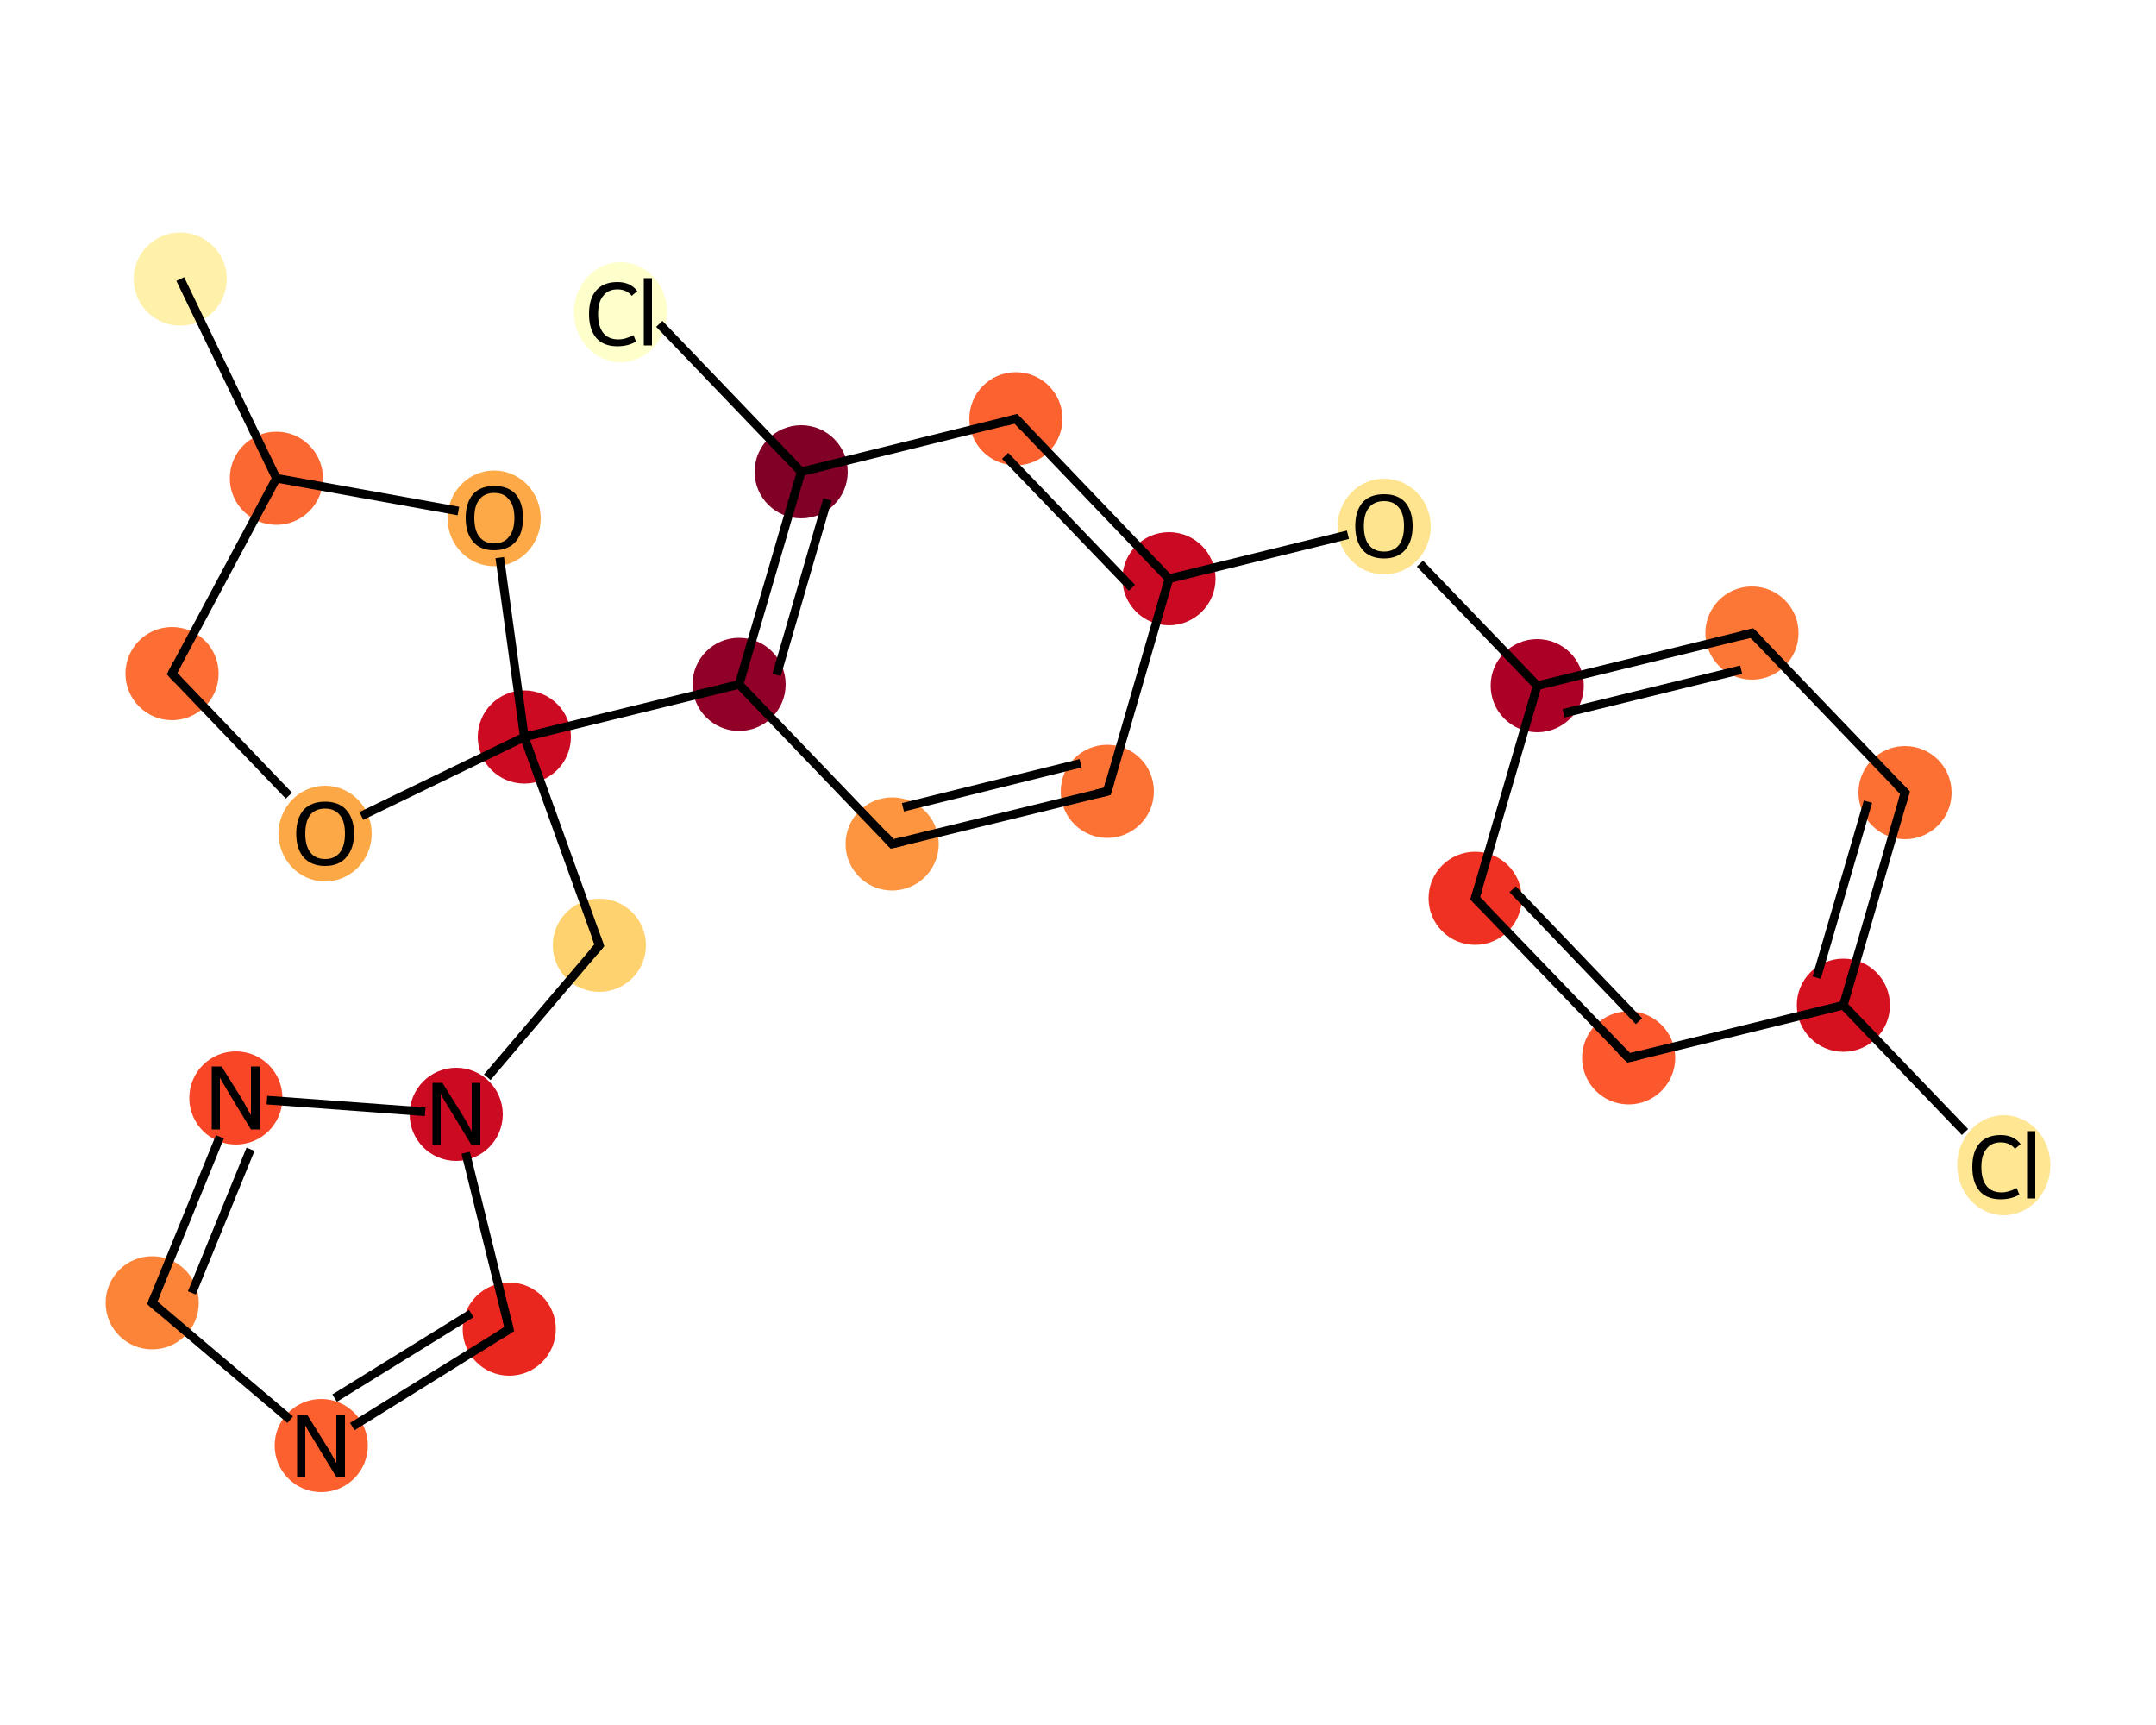
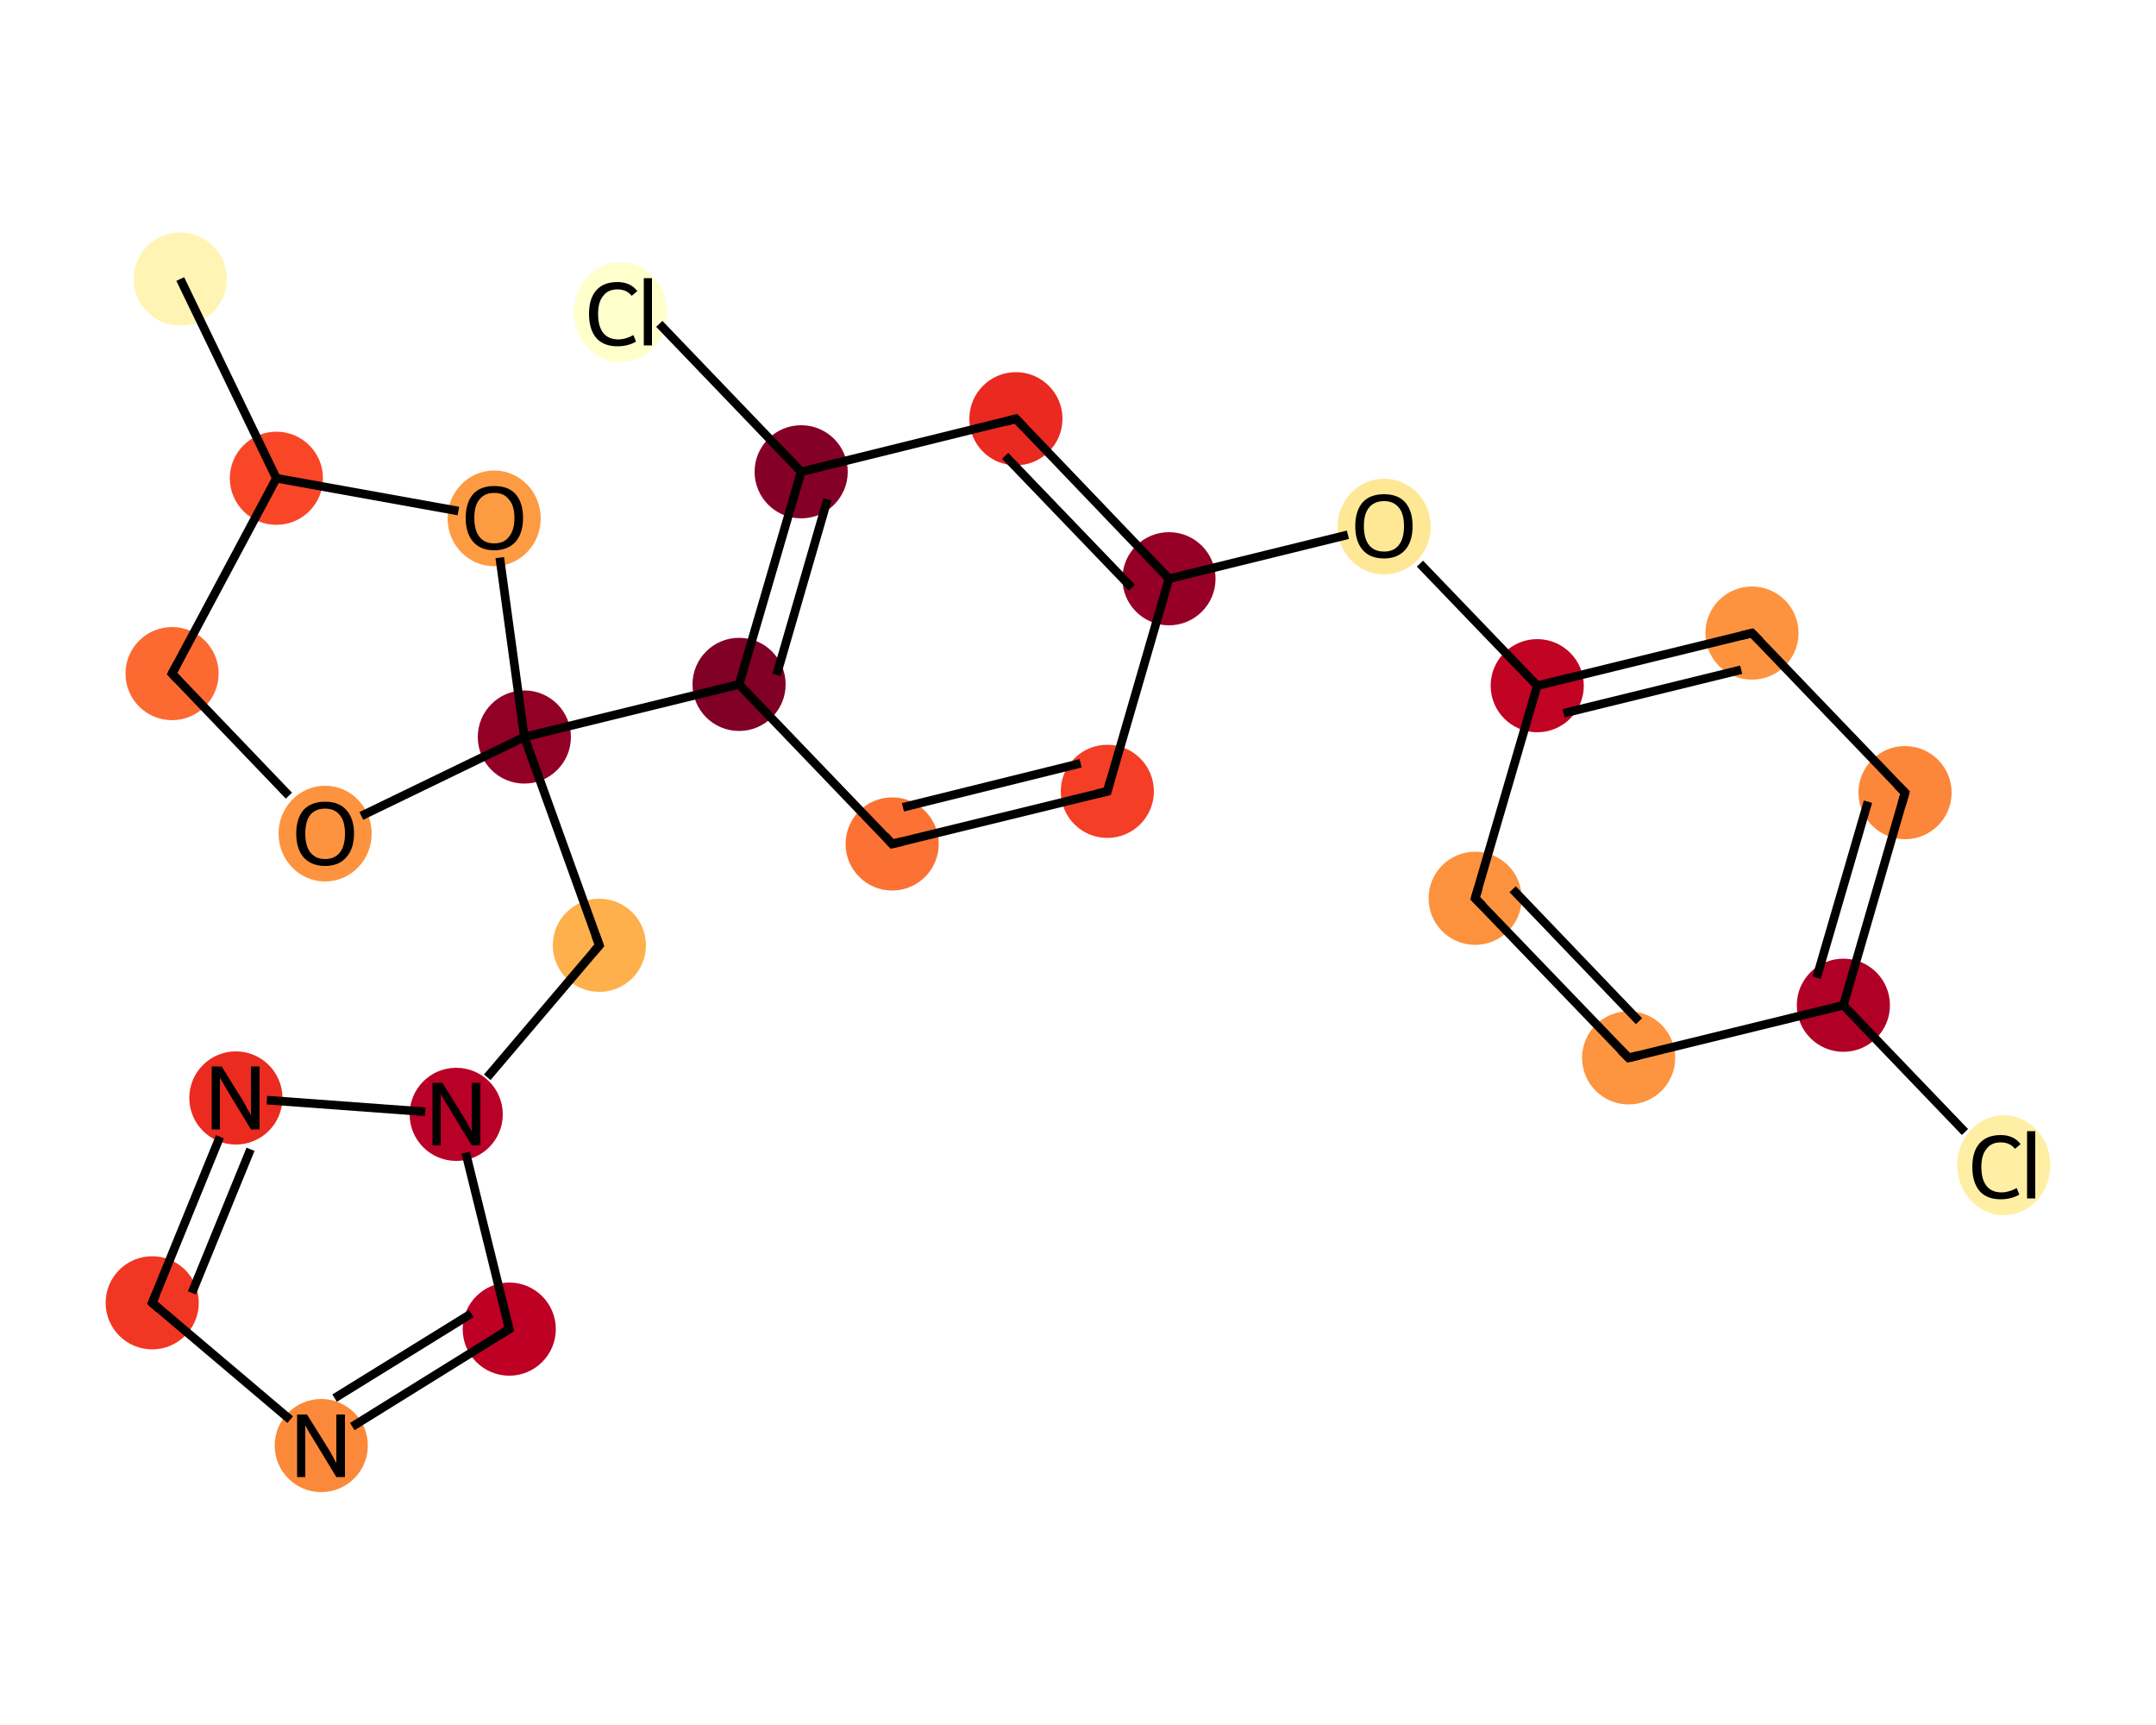
<svg xmlns="http://www.w3.org/2000/svg" version="1.1" baseProfile="full" xml:space="preserve" width="500px" height="400px" viewBox="0 0 500 400">
  <rect style="opacity:1.0;fill:#FFFFFF;stroke:none" width="500.0" height="400.0" x="0.0" y="0.0"> </rect>
-   <ellipse cx="41.8" cy="64.7" rx="10.3" ry="10.3" class="atom-0" style="fill:#FFF1AA;fill-rule:evenodd;stroke:#FFF1AA;stroke-width:1.0px;stroke-linecap:butt;stroke-linejoin:miter;stroke-opacity:1" />
-   <ellipse cx="64.1" cy="110.9" rx="10.3" ry="10.3" class="atom-1" style="fill:#FC6831;fill-rule:evenodd;stroke:#FC6831;stroke-width:1.0px;stroke-linecap:butt;stroke-linejoin:miter;stroke-opacity:1" />
-   <ellipse cx="39.9" cy="156.2" rx="10.3" ry="10.3" class="atom-2" style="fill:#FC6E33;fill-rule:evenodd;stroke:#FC6E33;stroke-width:1.0px;stroke-linecap:butt;stroke-linejoin:miter;stroke-opacity:1" />
-   <ellipse cx="75.4" cy="193.3" rx="10.3" ry="10.6" class="atom-3" style="fill:#FDA847;fill-rule:evenodd;stroke:#FDA847;stroke-width:1.0px;stroke-linecap:butt;stroke-linejoin:miter;stroke-opacity:1" />
-   <ellipse cx="121.6" cy="170.9" rx="10.3" ry="10.3" class="atom-4" style="fill:#CC0A21;fill-rule:evenodd;stroke:#CC0A21;stroke-width:1.0px;stroke-linecap:butt;stroke-linejoin:miter;stroke-opacity:1" />
-   <ellipse cx="139.0" cy="219.2" rx="10.3" ry="10.3" class="atom-5" style="fill:#FED26F;fill-rule:evenodd;stroke:#FED26F;stroke-width:1.0px;stroke-linecap:butt;stroke-linejoin:miter;stroke-opacity:1" />
-   <ellipse cx="105.8" cy="258.4" rx="10.3" ry="10.3" class="atom-6" style="fill:#CC0A21;fill-rule:evenodd;stroke:#CC0A21;stroke-width:1.0px;stroke-linecap:butt;stroke-linejoin:miter;stroke-opacity:1" />
-   <ellipse cx="118.1" cy="308.2" rx="10.3" ry="10.3" class="atom-7" style="fill:#E9271F;fill-rule:evenodd;stroke:#E9271F;stroke-width:1.0px;stroke-linecap:butt;stroke-linejoin:miter;stroke-opacity:1" />
-   <ellipse cx="74.5" cy="335.2" rx="10.3" ry="10.3" class="atom-8" style="fill:#FC602F;fill-rule:evenodd;stroke:#FC602F;stroke-width:1.0px;stroke-linecap:butt;stroke-linejoin:miter;stroke-opacity:1" />
-   <ellipse cx="35.3" cy="302.1" rx="10.3" ry="10.3" class="atom-9" style="fill:#FC8439;fill-rule:evenodd;stroke:#FC8439;stroke-width:1.0px;stroke-linecap:butt;stroke-linejoin:miter;stroke-opacity:1" />
-   <ellipse cx="54.7" cy="254.6" rx="10.3" ry="10.3" class="atom-10" style="fill:#F84627;fill-rule:evenodd;stroke:#F84627;stroke-width:1.0px;stroke-linecap:butt;stroke-linejoin:miter;stroke-opacity:1" />
-   <ellipse cx="171.4" cy="158.7" rx="10.3" ry="10.3" class="atom-11" style="fill:#910026;fill-rule:evenodd;stroke:#910026;stroke-width:1.0px;stroke-linecap:butt;stroke-linejoin:miter;stroke-opacity:1" />
-   <ellipse cx="206.9" cy="195.7" rx="10.3" ry="10.3" class="atom-12" style="fill:#FD943F;fill-rule:evenodd;stroke:#FD943F;stroke-width:1.0px;stroke-linecap:butt;stroke-linejoin:miter;stroke-opacity:1" />
-   <ellipse cx="256.8" cy="183.5" rx="10.3" ry="10.3" class="atom-13" style="fill:#FC7234;fill-rule:evenodd;stroke:#FC7234;stroke-width:1.0px;stroke-linecap:butt;stroke-linejoin:miter;stroke-opacity:1" />
-   <ellipse cx="271.1" cy="134.2" rx="10.3" ry="10.3" class="atom-14" style="fill:#CA0922;fill-rule:evenodd;stroke:#CA0922;stroke-width:1.0px;stroke-linecap:butt;stroke-linejoin:miter;stroke-opacity:1" />
-   <ellipse cx="321.0" cy="122.1" rx="10.3" ry="10.6" class="atom-15" style="fill:#FEE48E;fill-rule:evenodd;stroke:#FEE48E;stroke-width:1.0px;stroke-linecap:butt;stroke-linejoin:miter;stroke-opacity:1" />
-   <ellipse cx="356.5" cy="159.0" rx="10.3" ry="10.3" class="atom-16" style="fill:#AC0026;fill-rule:evenodd;stroke:#AC0026;stroke-width:1.0px;stroke-linecap:butt;stroke-linejoin:miter;stroke-opacity:1" />
-   <ellipse cx="342.1" cy="208.3" rx="10.3" ry="10.3" class="atom-17" style="fill:#EE3122;fill-rule:evenodd;stroke:#EE3122;stroke-width:1.0px;stroke-linecap:butt;stroke-linejoin:miter;stroke-opacity:1" />
-   <ellipse cx="377.7" cy="245.3" rx="10.3" ry="10.3" class="atom-18" style="fill:#FC582D;fill-rule:evenodd;stroke:#FC582D;stroke-width:1.0px;stroke-linecap:butt;stroke-linejoin:miter;stroke-opacity:1" />
-   <ellipse cx="427.5" cy="233.1" rx="10.3" ry="10.3" class="atom-19" style="fill:#D6111F;fill-rule:evenodd;stroke:#D6111F;stroke-width:1.0px;stroke-linecap:butt;stroke-linejoin:miter;stroke-opacity:1" />
-   <ellipse cx="464.7" cy="270.2" rx="10.3" ry="11.1" class="atom-20" style="fill:#FEE692;fill-rule:evenodd;stroke:#FEE692;stroke-width:1.0px;stroke-linecap:butt;stroke-linejoin:miter;stroke-opacity:1" />
-   <ellipse cx="441.8" cy="183.8" rx="10.3" ry="10.3" class="atom-21" style="fill:#FC7033;fill-rule:evenodd;stroke:#FC7033;stroke-width:1.0px;stroke-linecap:butt;stroke-linejoin:miter;stroke-opacity:1" />
-   <ellipse cx="406.3" cy="146.8" rx="10.3" ry="10.3" class="atom-22" style="fill:#FC7635;fill-rule:evenodd;stroke:#FC7635;stroke-width:1.0px;stroke-linecap:butt;stroke-linejoin:miter;stroke-opacity:1" />
-   <ellipse cx="235.6" cy="97.1" rx="10.3" ry="10.3" class="atom-23" style="fill:#FC622F;fill-rule:evenodd;stroke:#FC622F;stroke-width:1.0px;stroke-linecap:butt;stroke-linejoin:miter;stroke-opacity:1" />
-   <ellipse cx="185.8" cy="109.4" rx="10.3" ry="10.3" class="atom-24" style="fill:#800026;fill-rule:evenodd;stroke:#800026;stroke-width:1.0px;stroke-linecap:butt;stroke-linejoin:miter;stroke-opacity:1" />
+   <ellipse cx="41.8" cy="64.7" rx="10.3" ry="10.3" class="atom-0" style="fill:#FFF4B3;fill-rule:evenodd;stroke:#FFF4B3;stroke-width:1.0px;stroke-linecap:butt;stroke-linejoin:miter;stroke-opacity:1" />
+   <ellipse cx="64.1" cy="110.9" rx="10.3" ry="10.3" class="atom-1" style="fill:#F84627;fill-rule:evenodd;stroke:#F84627;stroke-width:1.0px;stroke-linecap:butt;stroke-linejoin:miter;stroke-opacity:1" />
+   <ellipse cx="39.9" cy="156.2" rx="10.3" ry="10.3" class="atom-2" style="fill:#FC6A32;fill-rule:evenodd;stroke:#FC6A32;stroke-width:1.0px;stroke-linecap:butt;stroke-linejoin:miter;stroke-opacity:1" />
+   <ellipse cx="75.4" cy="193.3" rx="10.3" ry="10.6" class="atom-3" style="fill:#FD933E;fill-rule:evenodd;stroke:#FD933E;stroke-width:1.0px;stroke-linecap:butt;stroke-linejoin:miter;stroke-opacity:1" />
+   <ellipse cx="121.6" cy="170.9" rx="10.3" ry="10.3" class="atom-4" style="fill:#930026;fill-rule:evenodd;stroke:#930026;stroke-width:1.0px;stroke-linecap:butt;stroke-linejoin:miter;stroke-opacity:1" />
+   <ellipse cx="139.0" cy="219.2" rx="10.3" ry="10.3" class="atom-5" style="fill:#FDB04B;fill-rule:evenodd;stroke:#FDB04B;stroke-width:1.0px;stroke-linecap:butt;stroke-linejoin:miter;stroke-opacity:1" />
+   <ellipse cx="105.8" cy="258.4" rx="10.3" ry="10.3" class="atom-6" style="fill:#B90026;fill-rule:evenodd;stroke:#B90026;stroke-width:1.0px;stroke-linecap:butt;stroke-linejoin:miter;stroke-opacity:1" />
+   <ellipse cx="118.1" cy="308.2" rx="10.3" ry="10.3" class="atom-7" style="fill:#BE0025;fill-rule:evenodd;stroke:#BE0025;stroke-width:1.0px;stroke-linecap:butt;stroke-linejoin:miter;stroke-opacity:1" />
+   <ellipse cx="74.5" cy="335.2" rx="10.3" ry="10.3" class="atom-8" style="fill:#FC883A;fill-rule:evenodd;stroke:#FC883A;stroke-width:1.0px;stroke-linecap:butt;stroke-linejoin:miter;stroke-opacity:1" />
+   <ellipse cx="35.3" cy="302.1" rx="10.3" ry="10.3" class="atom-9" style="fill:#F13724;fill-rule:evenodd;stroke:#F13724;stroke-width:1.0px;stroke-linecap:butt;stroke-linejoin:miter;stroke-opacity:1" />
+   <ellipse cx="54.7" cy="254.6" rx="10.3" ry="10.3" class="atom-10" style="fill:#EB2A20;fill-rule:evenodd;stroke:#EB2A20;stroke-width:1.0px;stroke-linecap:butt;stroke-linejoin:miter;stroke-opacity:1" />
+   <ellipse cx="171.4" cy="158.7" rx="10.3" ry="10.3" class="atom-11" style="fill:#800026;fill-rule:evenodd;stroke:#800026;stroke-width:1.0px;stroke-linecap:butt;stroke-linejoin:miter;stroke-opacity:1" />
+   <ellipse cx="206.9" cy="195.7" rx="10.3" ry="10.3" class="atom-12" style="fill:#FC7234;fill-rule:evenodd;stroke:#FC7234;stroke-width:1.0px;stroke-linecap:butt;stroke-linejoin:miter;stroke-opacity:1" />
+   <ellipse cx="256.8" cy="183.5" rx="10.3" ry="10.3" class="atom-13" style="fill:#F43E25;fill-rule:evenodd;stroke:#F43E25;stroke-width:1.0px;stroke-linecap:butt;stroke-linejoin:miter;stroke-opacity:1" />
+   <ellipse cx="271.1" cy="134.2" rx="10.3" ry="10.3" class="atom-14" style="fill:#960026;fill-rule:evenodd;stroke:#960026;stroke-width:1.0px;stroke-linecap:butt;stroke-linejoin:miter;stroke-opacity:1" />
+   <ellipse cx="321.0" cy="122.1" rx="10.3" ry="10.6" class="atom-15" style="fill:#FEE896;fill-rule:evenodd;stroke:#FEE896;stroke-width:1.0px;stroke-linecap:butt;stroke-linejoin:miter;stroke-opacity:1" />
+   <ellipse cx="356.5" cy="159.0" rx="10.3" ry="10.3" class="atom-16" style="fill:#C10324;fill-rule:evenodd;stroke:#C10324;stroke-width:1.0px;stroke-linecap:butt;stroke-linejoin:miter;stroke-opacity:1" />
+   <ellipse cx="342.1" cy="208.3" rx="10.3" ry="10.3" class="atom-17" style="fill:#FD923E;fill-rule:evenodd;stroke:#FD923E;stroke-width:1.0px;stroke-linecap:butt;stroke-linejoin:miter;stroke-opacity:1" />
+   <ellipse cx="377.7" cy="245.3" rx="10.3" ry="10.3" class="atom-18" style="fill:#FD943F;fill-rule:evenodd;stroke:#FD943F;stroke-width:1.0px;stroke-linecap:butt;stroke-linejoin:miter;stroke-opacity:1" />
+   <ellipse cx="427.5" cy="233.1" rx="10.3" ry="10.3" class="atom-19" style="fill:#B10026;fill-rule:evenodd;stroke:#B10026;stroke-width:1.0px;stroke-linecap:butt;stroke-linejoin:miter;stroke-opacity:1" />
+   <ellipse cx="464.7" cy="270.2" rx="10.3" ry="11.1" class="atom-20" style="fill:#FFEFA5;fill-rule:evenodd;stroke:#FFEFA5;stroke-width:1.0px;stroke-linecap:butt;stroke-linejoin:miter;stroke-opacity:1" />
+   <ellipse cx="441.8" cy="183.8" rx="10.3" ry="10.3" class="atom-21" style="fill:#FC863A;fill-rule:evenodd;stroke:#FC863A;stroke-width:1.0px;stroke-linecap:butt;stroke-linejoin:miter;stroke-opacity:1" />
+   <ellipse cx="406.3" cy="146.8" rx="10.3" ry="10.3" class="atom-22" style="fill:#FD933E;fill-rule:evenodd;stroke:#FD933E;stroke-width:1.0px;stroke-linecap:butt;stroke-linejoin:miter;stroke-opacity:1" />
+   <ellipse cx="235.6" cy="97.1" rx="10.3" ry="10.3" class="atom-23" style="fill:#EA2920;fill-rule:evenodd;stroke:#EA2920;stroke-width:1.0px;stroke-linecap:butt;stroke-linejoin:miter;stroke-opacity:1" />
+   <ellipse cx="185.8" cy="109.4" rx="10.3" ry="10.3" class="atom-24" style="fill:#850026;fill-rule:evenodd;stroke:#850026;stroke-width:1.0px;stroke-linecap:butt;stroke-linejoin:miter;stroke-opacity:1" />
  <ellipse cx="143.9" cy="72.4" rx="10.3" ry="11.1" class="atom-25" style="fill:#FFFFCC;fill-rule:evenodd;stroke:#FFFFCC;stroke-width:1.0px;stroke-linecap:butt;stroke-linejoin:miter;stroke-opacity:1" />
-   <ellipse cx="114.6" cy="120.2" rx="10.3" ry="10.6" class="atom-26" style="fill:#FDA948;fill-rule:evenodd;stroke:#FDA948;stroke-width:1.0px;stroke-linecap:butt;stroke-linejoin:miter;stroke-opacity:1" />
+   <ellipse cx="114.6" cy="120.2" rx="10.3" ry="10.6" class="atom-26" style="fill:#FD9B42;fill-rule:evenodd;stroke:#FD9B42;stroke-width:1.0px;stroke-linecap:butt;stroke-linejoin:miter;stroke-opacity:1" />
  <path class="bond-0 atom-0 atom-1" d="M 41.8,64.7 L 64.1,110.9" style="fill:none;fill-rule:evenodd;stroke:#000000;stroke-width:2.0px;stroke-linecap:butt;stroke-linejoin:miter;stroke-opacity:1" />
  <path class="bond-1 atom-1 atom-2" d="M 64.1,110.9 L 39.9,156.2" style="fill:none;fill-rule:evenodd;stroke:#000000;stroke-width:2.0px;stroke-linecap:butt;stroke-linejoin:miter;stroke-opacity:1" />
  <path class="bond-2 atom-2 atom-3" d="M 39.9,156.2 L 67.0,184.5" style="fill:none;fill-rule:evenodd;stroke:#000000;stroke-width:2.0px;stroke-linecap:butt;stroke-linejoin:miter;stroke-opacity:1" />
  <path class="bond-3 atom-3 atom-4" d="M 83.8,189.2 L 121.6,170.9" style="fill:none;fill-rule:evenodd;stroke:#000000;stroke-width:2.0px;stroke-linecap:butt;stroke-linejoin:miter;stroke-opacity:1" />
  <path class="bond-4 atom-4 atom-5" d="M 121.6,170.9 L 139.0,219.2" style="fill:none;fill-rule:evenodd;stroke:#000000;stroke-width:2.0px;stroke-linecap:butt;stroke-linejoin:miter;stroke-opacity:1" />
  <path class="bond-5 atom-5 atom-6" d="M 139.0,219.2 L 113.0,249.8" style="fill:none;fill-rule:evenodd;stroke:#000000;stroke-width:2.0px;stroke-linecap:butt;stroke-linejoin:miter;stroke-opacity:1" />
  <path class="bond-6 atom-6 atom-7" d="M 108.0,267.3 L 118.1,308.2" style="fill:none;fill-rule:evenodd;stroke:#000000;stroke-width:2.0px;stroke-linecap:butt;stroke-linejoin:miter;stroke-opacity:1" />
  <path class="bond-7 atom-7 atom-8" d="M 118.1,308.2 L 81.7,330.8" style="fill:none;fill-rule:evenodd;stroke:#000000;stroke-width:2.0px;stroke-linecap:butt;stroke-linejoin:miter;stroke-opacity:1" />
  <path class="bond-7 atom-7 atom-8" d="M 109.3,304.6 L 77.6,324.2" style="fill:none;fill-rule:evenodd;stroke:#000000;stroke-width:2.0px;stroke-linecap:butt;stroke-linejoin:miter;stroke-opacity:1" />
  <path class="bond-8 atom-8 atom-9" d="M 67.3,329.2 L 35.3,302.1" style="fill:none;fill-rule:evenodd;stroke:#000000;stroke-width:2.0px;stroke-linecap:butt;stroke-linejoin:miter;stroke-opacity:1" />
  <path class="bond-9 atom-9 atom-10" d="M 35.3,302.1 L 51.0,263.6" style="fill:none;fill-rule:evenodd;stroke:#000000;stroke-width:2.0px;stroke-linecap:butt;stroke-linejoin:miter;stroke-opacity:1" />
  <path class="bond-9 atom-9 atom-10" d="M 44.5,299.8 L 58.1,266.5" style="fill:none;fill-rule:evenodd;stroke:#000000;stroke-width:2.0px;stroke-linecap:butt;stroke-linejoin:miter;stroke-opacity:1" />
  <path class="bond-10 atom-4 atom-11" d="M 121.6,170.9 L 171.4,158.7" style="fill:none;fill-rule:evenodd;stroke:#000000;stroke-width:2.0px;stroke-linecap:butt;stroke-linejoin:miter;stroke-opacity:1" />
  <path class="bond-11 atom-11 atom-12" d="M 171.4,158.7 L 206.9,195.7" style="fill:none;fill-rule:evenodd;stroke:#000000;stroke-width:2.0px;stroke-linecap:butt;stroke-linejoin:miter;stroke-opacity:1" />
  <path class="bond-12 atom-12 atom-13" d="M 206.9,195.7 L 256.8,183.5" style="fill:none;fill-rule:evenodd;stroke:#000000;stroke-width:2.0px;stroke-linecap:butt;stroke-linejoin:miter;stroke-opacity:1" />
  <path class="bond-12 atom-12 atom-13" d="M 209.4,187.2 L 250.6,177.0" style="fill:none;fill-rule:evenodd;stroke:#000000;stroke-width:2.0px;stroke-linecap:butt;stroke-linejoin:miter;stroke-opacity:1" />
  <path class="bond-13 atom-13 atom-14" d="M 256.8,183.5 L 271.1,134.2" style="fill:none;fill-rule:evenodd;stroke:#000000;stroke-width:2.0px;stroke-linecap:butt;stroke-linejoin:miter;stroke-opacity:1" />
  <path class="bond-14 atom-14 atom-15" d="M 271.1,134.2 L 312.6,124.0" style="fill:none;fill-rule:evenodd;stroke:#000000;stroke-width:2.0px;stroke-linecap:butt;stroke-linejoin:miter;stroke-opacity:1" />
  <path class="bond-15 atom-15 atom-16" d="M 329.3,130.7 L 356.5,159.0" style="fill:none;fill-rule:evenodd;stroke:#000000;stroke-width:2.0px;stroke-linecap:butt;stroke-linejoin:miter;stroke-opacity:1" />
  <path class="bond-16 atom-16 atom-17" d="M 356.5,159.0 L 342.1,208.3" style="fill:none;fill-rule:evenodd;stroke:#000000;stroke-width:2.0px;stroke-linecap:butt;stroke-linejoin:miter;stroke-opacity:1" />
  <path class="bond-17 atom-17 atom-18" d="M 342.1,208.3 L 377.7,245.3" style="fill:none;fill-rule:evenodd;stroke:#000000;stroke-width:2.0px;stroke-linecap:butt;stroke-linejoin:miter;stroke-opacity:1" />
  <path class="bond-17 atom-17 atom-18" d="M 350.8,206.2 L 380.1,236.8" style="fill:none;fill-rule:evenodd;stroke:#000000;stroke-width:2.0px;stroke-linecap:butt;stroke-linejoin:miter;stroke-opacity:1" />
  <path class="bond-18 atom-18 atom-19" d="M 377.7,245.3 L 427.5,233.1" style="fill:none;fill-rule:evenodd;stroke:#000000;stroke-width:2.0px;stroke-linecap:butt;stroke-linejoin:miter;stroke-opacity:1" />
  <path class="bond-19 atom-19 atom-20" d="M 427.5,233.1 L 455.7,262.5" style="fill:none;fill-rule:evenodd;stroke:#000000;stroke-width:2.0px;stroke-linecap:butt;stroke-linejoin:miter;stroke-opacity:1" />
  <path class="bond-20 atom-19 atom-21" d="M 427.5,233.1 L 441.8,183.8" style="fill:none;fill-rule:evenodd;stroke:#000000;stroke-width:2.0px;stroke-linecap:butt;stroke-linejoin:miter;stroke-opacity:1" />
  <path class="bond-20 atom-19 atom-21" d="M 421.3,226.7 L 433.2,185.9" style="fill:none;fill-rule:evenodd;stroke:#000000;stroke-width:2.0px;stroke-linecap:butt;stroke-linejoin:miter;stroke-opacity:1" />
  <path class="bond-21 atom-21 atom-22" d="M 441.8,183.8 L 406.3,146.8" style="fill:none;fill-rule:evenodd;stroke:#000000;stroke-width:2.0px;stroke-linecap:butt;stroke-linejoin:miter;stroke-opacity:1" />
  <path class="bond-22 atom-14 atom-23" d="M 271.1,134.2 L 235.6,97.1" style="fill:none;fill-rule:evenodd;stroke:#000000;stroke-width:2.0px;stroke-linecap:butt;stroke-linejoin:miter;stroke-opacity:1" />
  <path class="bond-22 atom-14 atom-23" d="M 262.5,136.3 L 233.1,105.7" style="fill:none;fill-rule:evenodd;stroke:#000000;stroke-width:2.0px;stroke-linecap:butt;stroke-linejoin:miter;stroke-opacity:1" />
  <path class="bond-23 atom-23 atom-24" d="M 235.6,97.1 L 185.8,109.4" style="fill:none;fill-rule:evenodd;stroke:#000000;stroke-width:2.0px;stroke-linecap:butt;stroke-linejoin:miter;stroke-opacity:1" />
  <path class="bond-24 atom-24 atom-25" d="M 185.8,109.4 L 152.9,75.1" style="fill:none;fill-rule:evenodd;stroke:#000000;stroke-width:2.0px;stroke-linecap:butt;stroke-linejoin:miter;stroke-opacity:1" />
  <path class="bond-25 atom-4 atom-26" d="M 121.6,170.9 L 115.9,129.3" style="fill:none;fill-rule:evenodd;stroke:#000000;stroke-width:2.0px;stroke-linecap:butt;stroke-linejoin:miter;stroke-opacity:1" />
  <path class="bond-26 atom-26 atom-1" d="M 106.3,118.5 L 64.1,110.9" style="fill:none;fill-rule:evenodd;stroke:#000000;stroke-width:2.0px;stroke-linecap:butt;stroke-linejoin:miter;stroke-opacity:1" />
  <path class="bond-27 atom-10 atom-6" d="M 61.9,255.1 L 98.6,257.8" style="fill:none;fill-rule:evenodd;stroke:#000000;stroke-width:2.0px;stroke-linecap:butt;stroke-linejoin:miter;stroke-opacity:1" />
  <path class="bond-28 atom-24 atom-11" d="M 185.8,109.4 L 171.4,158.7" style="fill:none;fill-rule:evenodd;stroke:#000000;stroke-width:2.0px;stroke-linecap:butt;stroke-linejoin:miter;stroke-opacity:1" />
  <path class="bond-28 atom-24 atom-11" d="M 191.9,115.8 L 180.1,156.5" style="fill:none;fill-rule:evenodd;stroke:#000000;stroke-width:2.0px;stroke-linecap:butt;stroke-linejoin:miter;stroke-opacity:1" />
  <path class="bond-29 atom-22 atom-16" d="M 406.3,146.8 L 356.5,159.0" style="fill:none;fill-rule:evenodd;stroke:#000000;stroke-width:2.0px;stroke-linecap:butt;stroke-linejoin:miter;stroke-opacity:1" />
  <path class="bond-29 atom-22 atom-16" d="M 403.8,155.3 L 362.6,165.4" style="fill:none;fill-rule:evenodd;stroke:#000000;stroke-width:2.0px;stroke-linecap:butt;stroke-linejoin:miter;stroke-opacity:1" />
  <path d="M 41.1,153.9 L 39.9,156.2 L 41.2,157.6" style="fill:none;stroke:#000000;stroke-width:2.0px;stroke-linecap:butt;stroke-linejoin:miter;stroke-miterlimit:10;stroke-opacity:1;" />
  <path d="M 138.1,216.8 L 139.0,219.2 L 137.7,220.7" style="fill:none;stroke:#000000;stroke-width:2.0px;stroke-linecap:butt;stroke-linejoin:miter;stroke-miterlimit:10;stroke-opacity:1;" />
  <path d="M 117.6,306.2 L 118.1,308.2 L 116.3,309.3" style="fill:none;stroke:#000000;stroke-width:2.0px;stroke-linecap:butt;stroke-linejoin:miter;stroke-miterlimit:10;stroke-opacity:1;" />
  <path d="M 36.9,303.5 L 35.3,302.1 L 36.1,300.2" style="fill:none;stroke:#000000;stroke-width:2.0px;stroke-linecap:butt;stroke-linejoin:miter;stroke-miterlimit:10;stroke-opacity:1;" />
  <path d="M 205.2,193.8 L 206.9,195.7 L 209.4,195.1" style="fill:none;stroke:#000000;stroke-width:2.0px;stroke-linecap:butt;stroke-linejoin:miter;stroke-miterlimit:10;stroke-opacity:1;" />
  <path d="M 254.3,184.1 L 256.8,183.5 L 257.5,181.0" style="fill:none;stroke:#000000;stroke-width:2.0px;stroke-linecap:butt;stroke-linejoin:miter;stroke-miterlimit:10;stroke-opacity:1;" />
  <path d="M 342.9,205.8 L 342.1,208.3 L 343.9,210.1" style="fill:none;stroke:#000000;stroke-width:2.0px;stroke-linecap:butt;stroke-linejoin:miter;stroke-miterlimit:10;stroke-opacity:1;" />
  <path d="M 375.9,243.5 L 377.7,245.3 L 380.2,244.7" style="fill:none;stroke:#000000;stroke-width:2.0px;stroke-linecap:butt;stroke-linejoin:miter;stroke-miterlimit:10;stroke-opacity:1;" />
  <path d="M 441.1,186.3 L 441.8,183.8 L 440.0,182.0" style="fill:none;stroke:#000000;stroke-width:2.0px;stroke-linecap:butt;stroke-linejoin:miter;stroke-miterlimit:10;stroke-opacity:1;" />
  <path d="M 408.1,148.6 L 406.3,146.8 L 403.8,147.4" style="fill:none;stroke:#000000;stroke-width:2.0px;stroke-linecap:butt;stroke-linejoin:miter;stroke-miterlimit:10;stroke-opacity:1;" />
  <path d="M 237.4,99.0 L 235.6,97.1 L 233.1,97.8" style="fill:none;stroke:#000000;stroke-width:2.0px;stroke-linecap:butt;stroke-linejoin:miter;stroke-miterlimit:10;stroke-opacity:1;" />
  <path class="atom-3" d="M 68.7 193.3 Q 68.7 189.8, 70.4 187.8 Q 72.2 185.9, 75.4 185.9 Q 78.6 185.9, 80.3 187.8 Q 82.1 189.8, 82.1 193.3 Q 82.1 196.8, 80.3 198.8 Q 78.6 200.8, 75.4 200.8 Q 72.2 200.8, 70.4 198.8 Q 68.7 196.8, 68.7 193.3 M 75.4 199.2 Q 77.6 199.2, 78.8 197.7 Q 80.0 196.2, 80.0 193.3 Q 80.0 190.4, 78.8 189.0 Q 77.6 187.5, 75.4 187.5 Q 73.2 187.5, 72.0 188.9 Q 70.8 190.4, 70.8 193.3 Q 70.8 196.2, 72.0 197.7 Q 73.2 199.2, 75.4 199.2 " fill="#000000" />
  <path class="atom-6" d="M 102.6 251.1 L 107.4 258.8 Q 107.9 259.6, 108.6 260.9 Q 109.4 262.3, 109.4 262.4 L 109.4 251.1 L 111.4 251.1 L 111.4 265.6 L 109.4 265.6 L 104.3 257.2 Q 103.7 256.2, 103.0 255.1 Q 102.4 254.0, 102.2 253.6 L 102.2 265.6 L 100.3 265.6 L 100.3 251.1 L 102.6 251.1 " fill="#000000" />
  <path class="atom-8" d="M 71.2 328.0 L 76.0 335.7 Q 76.5 336.4, 77.2 337.8 Q 78.0 339.2, 78.0 339.3 L 78.0 328.0 L 80.0 328.0 L 80.0 342.5 L 78.0 342.5 L 72.9 334.1 Q 72.3 333.1, 71.6 332.0 Q 71.0 330.9, 70.8 330.5 L 70.8 342.5 L 68.9 342.5 L 68.9 328.0 L 71.2 328.0 " fill="#000000" />
  <path class="atom-10" d="M 51.4 247.3 L 56.2 255.0 Q 56.7 255.8, 57.4 257.2 Q 58.2 258.5, 58.2 258.6 L 58.2 247.3 L 60.2 247.3 L 60.2 261.9 L 58.2 261.9 L 53.1 253.5 Q 52.5 252.5, 51.8 251.3 Q 51.2 250.2, 51.0 249.9 L 51.0 261.9 L 49.1 261.9 L 49.1 247.3 L 51.4 247.3 " fill="#000000" />
  <path class="atom-15" d="M 314.3 122.0 Q 314.3 118.5, 316.0 116.5 Q 317.7 114.6, 321.0 114.6 Q 324.2 114.6, 325.9 116.5 Q 327.6 118.5, 327.6 122.0 Q 327.6 125.5, 325.9 127.5 Q 324.1 129.5, 321.0 129.5 Q 317.7 129.5, 316.0 127.5 Q 314.3 125.5, 314.3 122.0 M 321.0 127.9 Q 323.2 127.9, 324.4 126.4 Q 325.6 124.9, 325.6 122.0 Q 325.6 119.1, 324.4 117.7 Q 323.2 116.2, 321.0 116.2 Q 318.7 116.2, 317.5 117.7 Q 316.3 119.1, 316.3 122.0 Q 316.3 124.9, 317.5 126.4 Q 318.7 127.9, 321.0 127.9 " fill="#000000" />
  <path class="atom-20" d="M 457.4 270.6 Q 457.4 267.0, 459.1 265.1 Q 460.8 263.2, 464.0 263.2 Q 467.0 263.2, 468.6 265.3 L 467.3 266.4 Q 466.1 264.9, 464.0 264.9 Q 461.8 264.9, 460.7 266.4 Q 459.5 267.8, 459.5 270.6 Q 459.5 273.5, 460.7 275.0 Q 461.9 276.5, 464.2 276.5 Q 465.8 276.5, 467.7 275.5 L 468.3 277.0 Q 467.5 277.5, 466.4 277.8 Q 465.2 278.1, 464.0 278.1 Q 460.8 278.1, 459.1 276.2 Q 457.4 274.2, 457.4 270.6 " fill="#000000" />
  <path class="atom-20" d="M 470.1 262.3 L 472.0 262.3 L 472.0 277.9 L 470.1 277.9 L 470.1 262.3 " fill="#000000" />
  <path class="atom-25" d="M 136.6 72.8 Q 136.6 69.2, 138.3 67.3 Q 140.0 65.4, 143.2 65.4 Q 146.2 65.4, 147.8 67.5 L 146.5 68.6 Q 145.3 67.1, 143.2 67.1 Q 141.0 67.1, 139.9 68.6 Q 138.7 70.0, 138.7 72.8 Q 138.7 75.7, 139.9 77.2 Q 141.1 78.7, 143.4 78.7 Q 145.1 78.7, 146.9 77.7 L 147.5 79.2 Q 146.7 79.7, 145.6 80.0 Q 144.4 80.3, 143.2 80.3 Q 140.0 80.3, 138.3 78.4 Q 136.6 76.4, 136.6 72.8 " fill="#000000" />
  <path class="atom-25" d="M 149.3 64.5 L 151.2 64.5 L 151.2 80.1 L 149.3 80.1 L 149.3 64.5 " fill="#000000" />
  <path class="atom-26" d="M 108.0 120.1 Q 108.0 116.6, 109.7 114.6 Q 111.4 112.7, 114.6 112.7 Q 117.9 112.7, 119.6 114.6 Q 121.3 116.6, 121.3 120.1 Q 121.3 123.6, 119.6 125.6 Q 117.8 127.6, 114.6 127.6 Q 111.4 127.6, 109.7 125.6 Q 108.0 123.6, 108.0 120.1 M 114.6 126.0 Q 116.9 126.0, 118.0 124.5 Q 119.3 123.0, 119.3 120.1 Q 119.3 117.2, 118.0 115.8 Q 116.9 114.3, 114.6 114.3 Q 112.4 114.3, 111.2 115.8 Q 110.0 117.2, 110.0 120.1 Q 110.0 123.0, 111.2 124.5 Q 112.4 126.0, 114.6 126.0 " fill="#000000" />
</svg>
